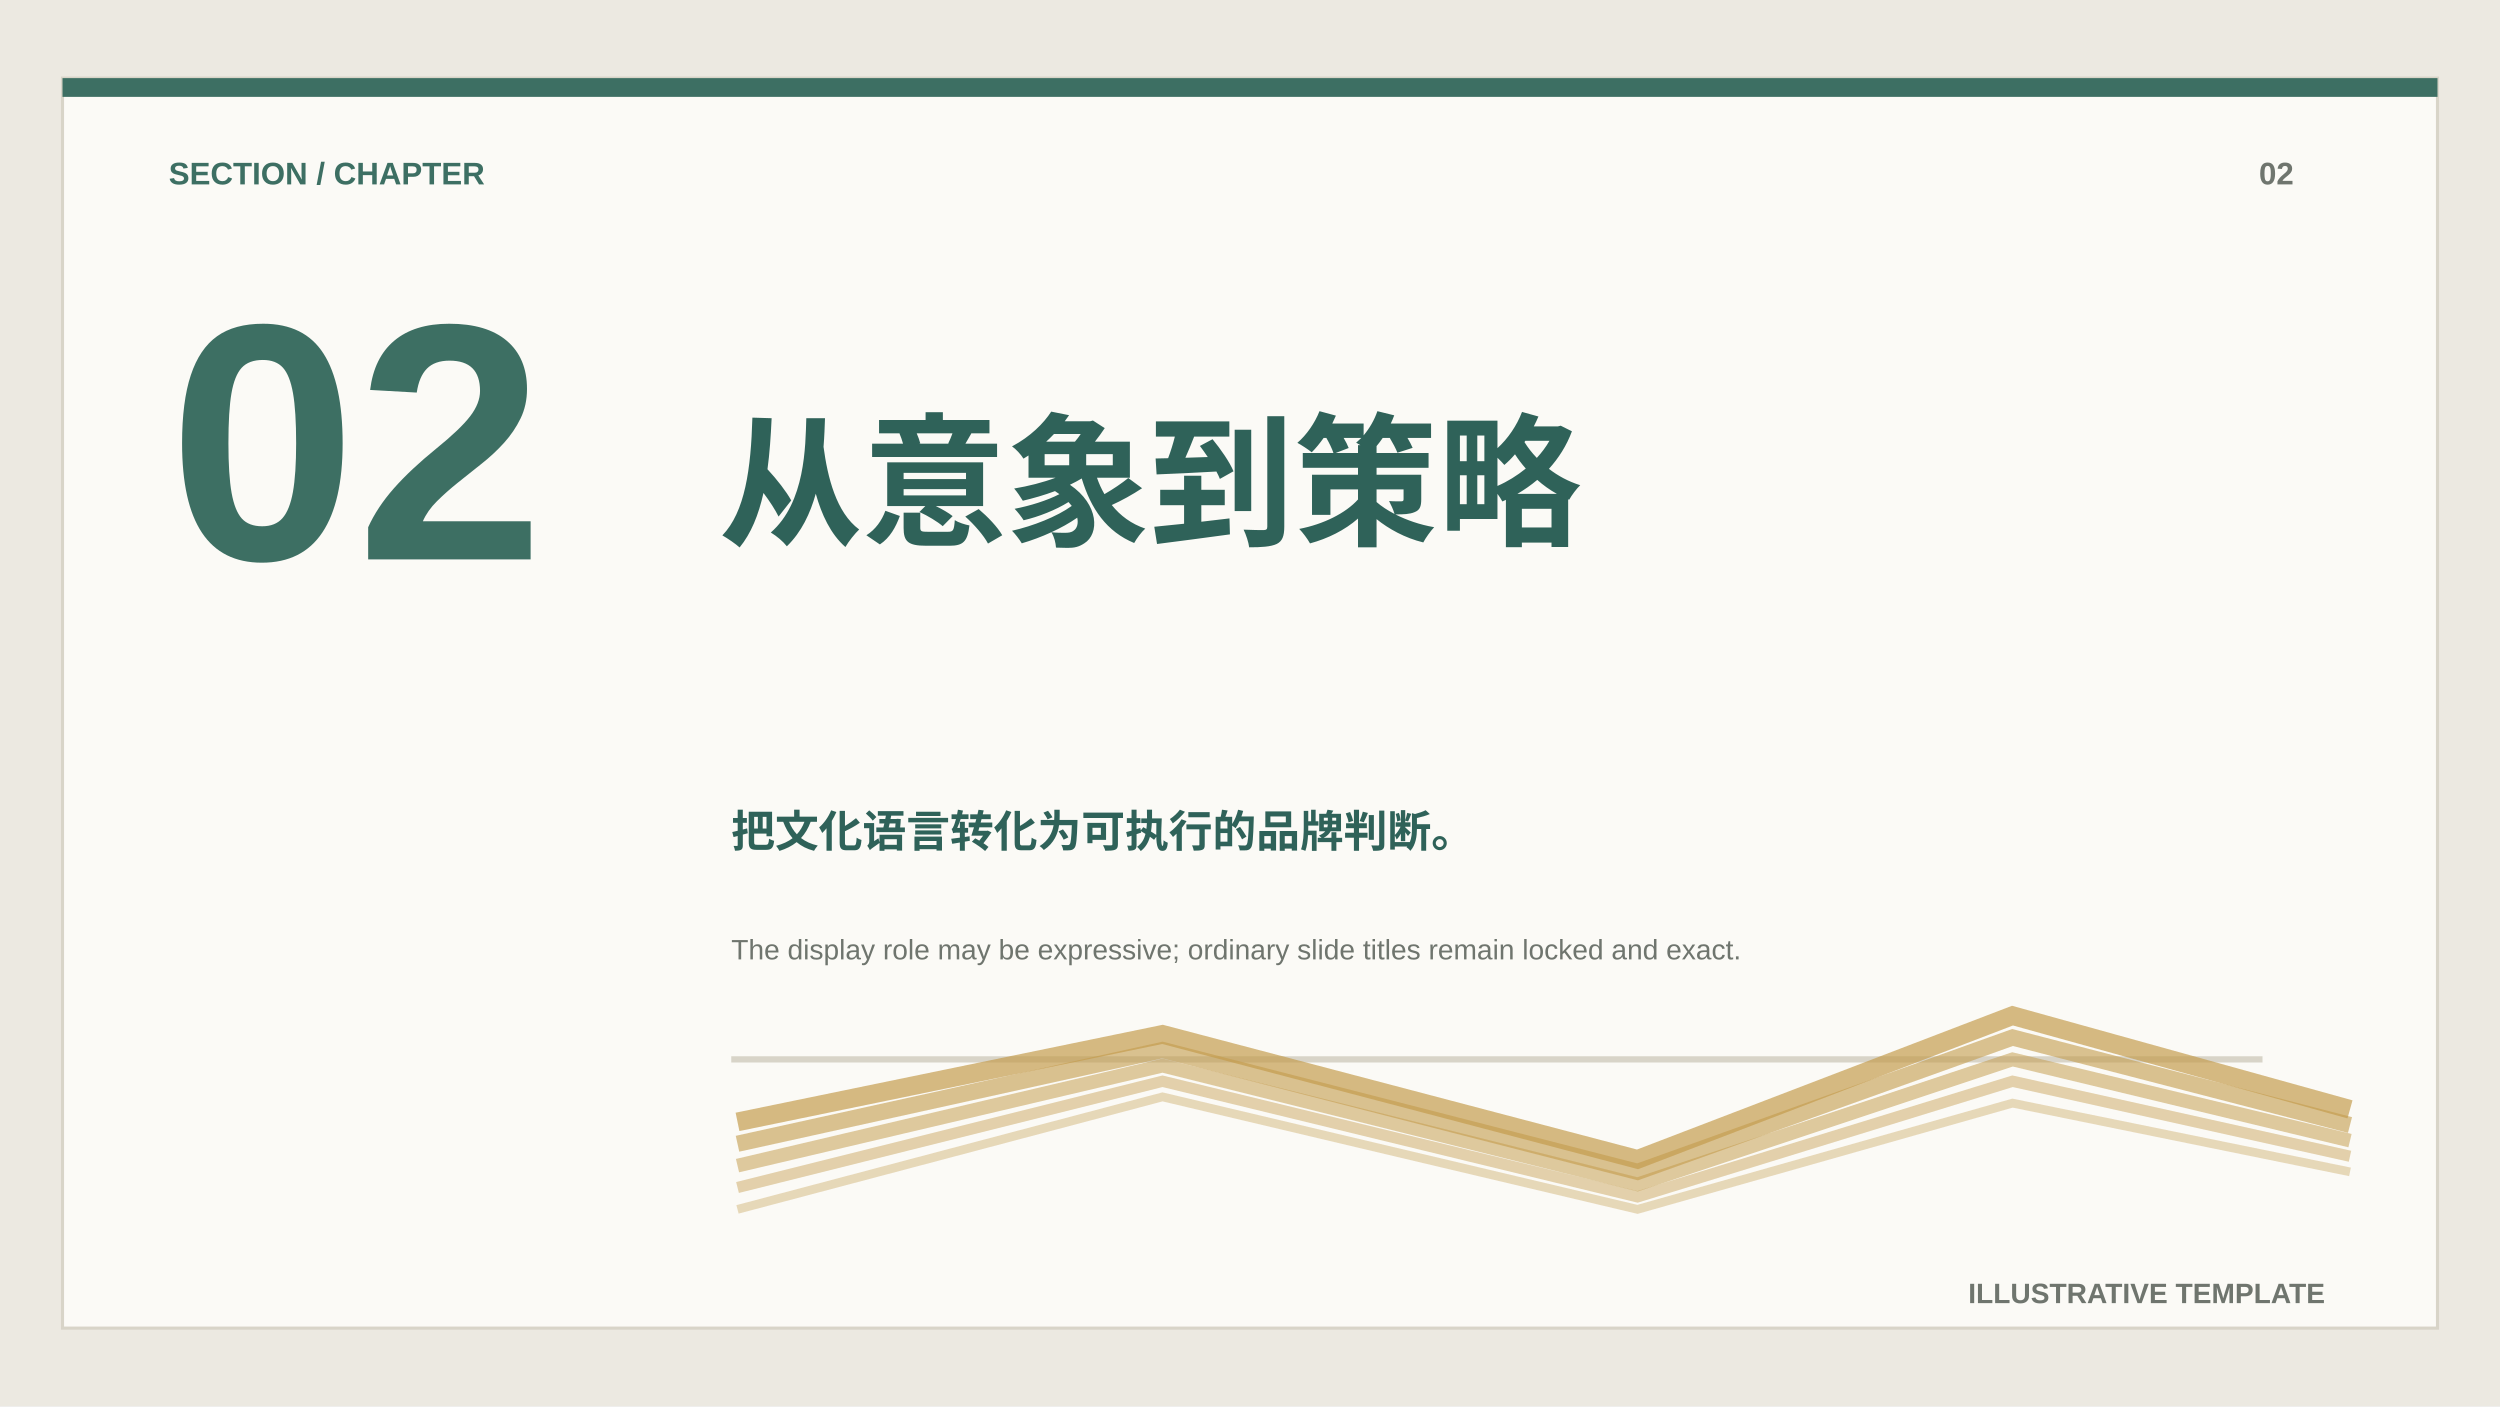
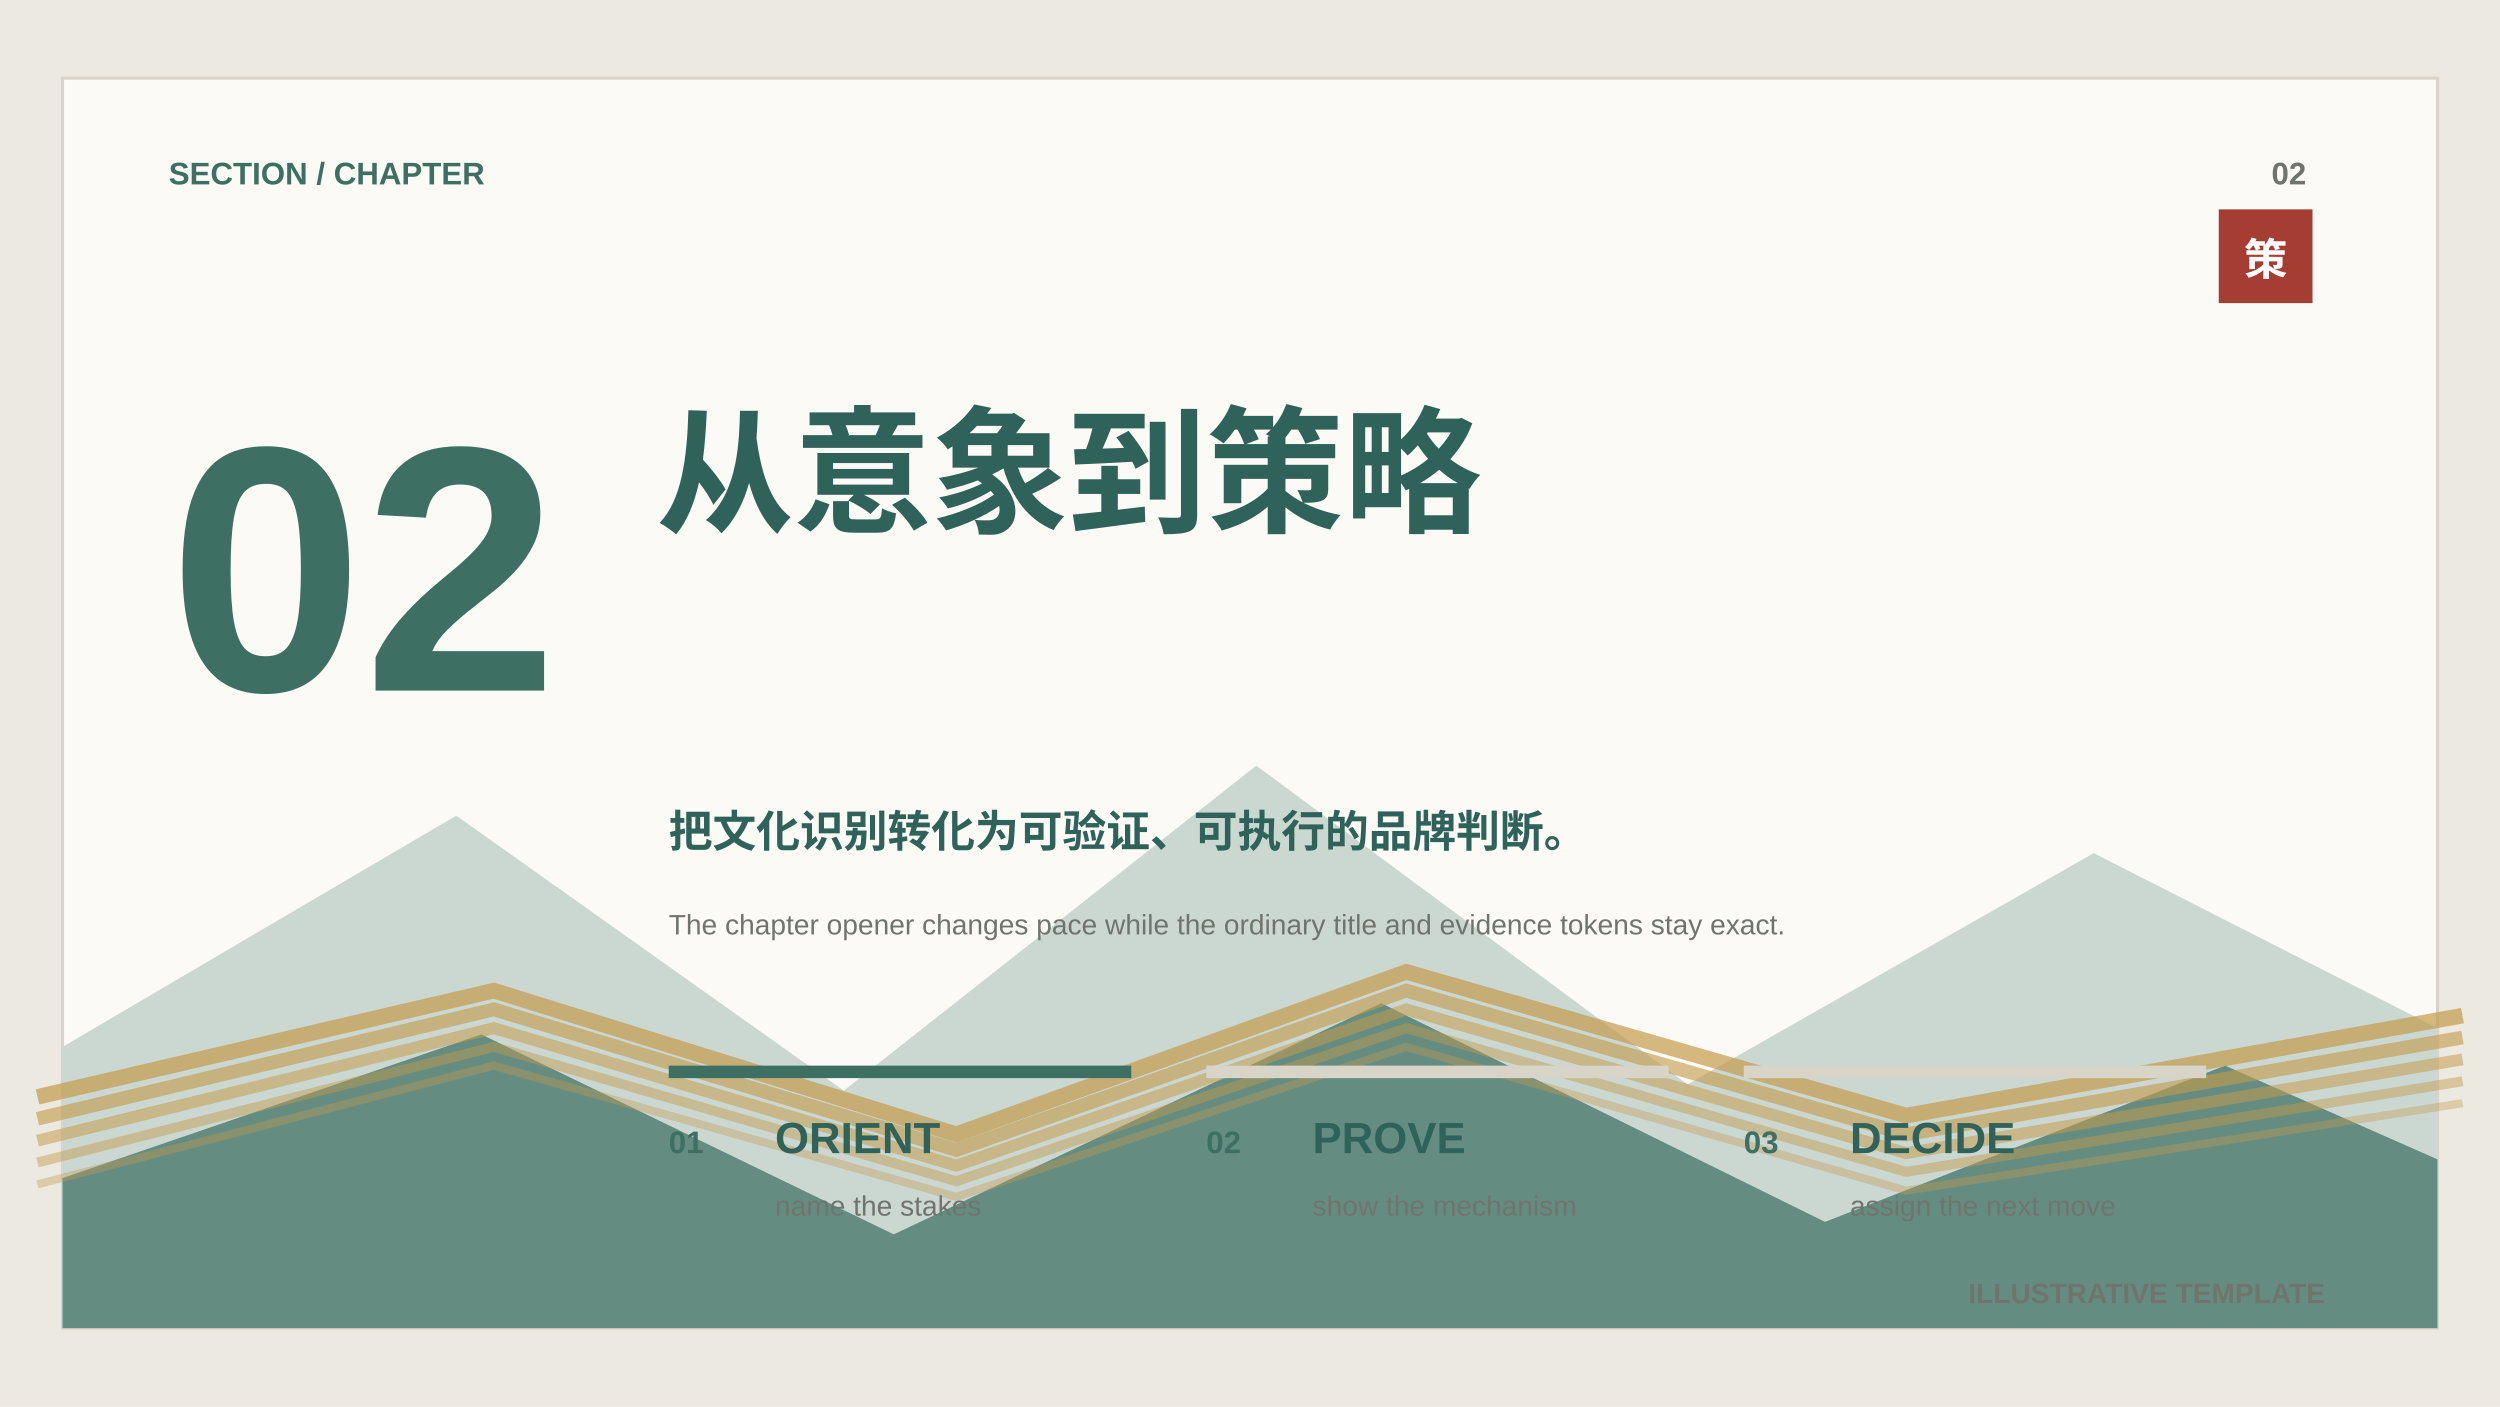
<svg xmlns="http://www.w3.org/2000/svg" width="1600" height="900" viewBox="0 0 1600 900">
  <rect x="0" y="0" width="1600" height="900" rx="0" fill="#ECE9E1" stroke="none" stroke-width="0" />
  <g transform="translate(40 50) scale(2)">
    <rect x="0" y="0" width="760" height="400" rx="0" fill="#FBFAF6" stroke="#D8D4C8" stroke-width="1" />
-     <rect x="0" y="0" width="760" height="6" rx="0" fill="#3D6F63" stroke="none" stroke-width="0" />
+     <polygon points="0,400 0,310 126,236 250,324 382,220 520,322 650,248 760,304 760,400" fill="#CBD7D1" />
+     <polygon points="0,400 0,352 134,306 266,370 422,296 564,366 692,316 760,346 760,400" fill="#3D6F63" opacity="0.72" />
+     <rect x="690" y="42" width="30" height="30" rx="0" fill="#A53D32" stroke="none" stroke-width="0" />
+     <text data-role="quote" x="705" y="63" font-family="STXingkai, FZShuTi, KaiTi, serif" font-size="14" font-weight="700" fill="#FFFFFF" text-anchor="middle">
+       <tspan x="705" dy="0">策</tspan>
+     </text>
+     <polyline points="-8,326 138,292 286,338 430,286 590,332 768,300" fill="none" stroke="#C39B4B" stroke-width="5" opacity="0.7" />
+     <polyline points="-8,333 138,298 286,343 430,292 590,338 768,307" fill="none" stroke="#C39B4B" stroke-width="4.4" opacity="0.62" />
+     <polyline points="-8,340 138,304 286,348 430,298 590,344 768,314" fill="none" stroke="#C39B4B" stroke-width="3.8" opacity="0.54" />
+     <polyline points="-8,347 138,310 286,353 430,304 590,350 768,321" fill="none" stroke="#C39B4B" stroke-width="3.2" opacity="0.46" />
+     <polyline points="-8,354 138,316 286,358 430,310 590,356 768,328" fill="none" stroke="#C39B4B" stroke-width="2.6" opacity="0.38" />
    <text data-role="label" x="34" y="34" font-family="Microsoft YaHei, Noto Sans SC, Arial, sans-serif" font-size="10" font-weight="700" fill="#3D6F63" text-anchor="start">
      <tspan x="34" dy="0">SECTION / CHAPTER</tspan>
    </text>
-     <text data-role="page-number" x="714" y="34" font-family="Microsoft YaHei, Noto Sans SC, Arial, sans-serif" font-size="10" font-weight="700" fill="#6F756E" text-anchor="end">
-       <tspan x="714" dy="0">02</tspan>
+     <text data-role="page-number" x="718" y="34" font-family="Microsoft YaHei, Noto Sans SC, Arial, sans-serif" font-size="10" font-weight="700" fill="#6F756E" text-anchor="end">
+       <tspan x="718" dy="0">02</tspan>
    </text>
-     <text data-role="metric" x="34" y="154" font-family="Microsoft YaHei, Noto Sans SC, Arial, sans-serif" font-size="108" font-weight="700" fill="#3D6F63" text-anchor="start">
+     <text data-role="metric" x="34" y="196" font-family="Microsoft YaHei, Noto Sans SC, Arial, sans-serif" font-size="112" font-weight="700" fill="#3D6F63" text-anchor="start">
      <tspan x="34" dy="0">02</tspan>
    </text>
-     <text data-role="deck-title" x="210" y="146" font-family="STXingkai, FZShuTi, KaiTi, serif" font-size="46" font-weight="700" fill="#2F6259" text-anchor="start">
-       <tspan x="210" dy="0">从意象到策略</tspan>
+     <text data-role="deck-title" x="190" y="142" font-family="STXingkai, FZShuTi, KaiTi, serif" font-size="44" font-weight="700" fill="#2F6259" text-anchor="start">
+       <tspan x="190" dy="0">从意象到策略</tspan>
    </text>
-     <text data-role="subheading" x="214" y="246" font-family="Microsoft YaHei, Noto Sans SC, Arial, sans-serif" font-size="14" font-weight="700" fill="#2F6259" text-anchor="start">
-       <tspan x="214" dy="0">把文化语言转化为可执行的品牌判断。</tspan>
+     <text data-role="subheading" x="194" y="246" font-family="Microsoft YaHei, Noto Sans SC, Arial, sans-serif" font-size="14" font-weight="700" fill="#2F6259" text-anchor="start">
+       <tspan x="194" dy="0">把文化识别转化为可验证、可执行的品牌判断。</tspan>
    </text>
-     <text data-role="body" x="214" y="282" font-family="Microsoft YaHei, Noto Sans SC, Arial, sans-serif" font-size="9" font-weight="400" fill="#6F756E" text-anchor="start">
-       <tspan x="214" dy="0">The display role may be expressive; ordinary slide titles remain locked and exact.</tspan>
+     <text data-role="body" x="194" y="274" font-family="Microsoft YaHei, Noto Sans SC, Arial, sans-serif" font-size="9" font-weight="400" fill="#6F756E" text-anchor="start">
+       <tspan x="194" dy="0">The chapter opener changes pace while the ordinary title and evidence tokens stay exact.</tspan>
    </text>
-     <line x1="214" y1="314" x2="704" y2="314" stroke="#D8D4C8" stroke-width="2" />
-     <polyline points="216,334 352,306 504,346 624,300 732,330" fill="none" stroke="#C39B4B" stroke-width="6" opacity="0.68" />
-     <polyline points="216,341 352,311 504,350 624,307 732,335" fill="none" stroke="#C39B4B" stroke-width="5.2" opacity="0.6" />
-     <polyline points="216,348 352,316 504,354 624,314 732,340" fill="none" stroke="#C39B4B" stroke-width="4.4" opacity="0.52" />
-     <polyline points="216,355 352,321 504,358 624,321 732,345" fill="none" stroke="#C39B4B" stroke-width="3.6" opacity="0.44" />
-     <polyline points="216,362 352,326 504,362 624,328 732,350" fill="none" stroke="#C39B4B" stroke-width="2.8" opacity="0.36" />
+     <line x1="194" y1="318" x2="342" y2="318" stroke="#3D6F63" stroke-width="4" />
+     <text data-role="label" x="194" y="344" font-family="Microsoft YaHei, Noto Sans SC, Arial, sans-serif" font-size="10" font-weight="700" fill="#3D6F63" text-anchor="start">
+       <tspan x="194" dy="0">01</tspan>
+     </text>
+     <text data-role="subheading" x="228" y="344" font-family="Microsoft YaHei, Noto Sans SC, Arial, sans-serif" font-size="14" font-weight="700" fill="#2F6259" text-anchor="start">
+       <tspan x="228" dy="0">ORIENT</tspan>
+     </text>
+     <text data-role="annotation" x="228" y="364" font-family="Microsoft YaHei, Noto Sans SC, Arial, sans-serif" font-size="9" font-weight="400" fill="#6F756E" text-anchor="start">
+       <tspan x="228" dy="0">name the stakes</tspan>
+     </text>
+     <line x1="366" y1="318" x2="514" y2="318" stroke="#D8D4C8" stroke-width="4" />
+     <text data-role="label" x="366" y="344" font-family="Microsoft YaHei, Noto Sans SC, Arial, sans-serif" font-size="10" font-weight="700" fill="#3D6F63" text-anchor="start">
+       <tspan x="366" dy="0">02</tspan>
+     </text>
+     <text data-role="subheading" x="400" y="344" font-family="Microsoft YaHei, Noto Sans SC, Arial, sans-serif" font-size="14" font-weight="700" fill="#2F6259" text-anchor="start">
+       <tspan x="400" dy="0">PROVE</tspan>
+     </text>
+     <text data-role="annotation" x="400" y="364" font-family="Microsoft YaHei, Noto Sans SC, Arial, sans-serif" font-size="9" font-weight="400" fill="#6F756E" text-anchor="start">
+       <tspan x="400" dy="0">show the mechanism</tspan>
+     </text>
+     <line x1="538" y1="318" x2="686" y2="318" stroke="#D8D4C8" stroke-width="4" />
+     <text data-role="label" x="538" y="344" font-family="Microsoft YaHei, Noto Sans SC, Arial, sans-serif" font-size="10" font-weight="700" fill="#3D6F63" text-anchor="start">
+       <tspan x="538" dy="0">03</tspan>
+     </text>
+     <text data-role="subheading" x="572" y="344" font-family="Microsoft YaHei, Noto Sans SC, Arial, sans-serif" font-size="14" font-weight="700" fill="#2F6259" text-anchor="start">
+       <tspan x="572" dy="0">DECIDE</tspan>
+     </text>
+     <text data-role="annotation" x="572" y="364" font-family="Microsoft YaHei, Noto Sans SC, Arial, sans-serif" font-size="9" font-weight="400" fill="#6F756E" text-anchor="start">
+       <tspan x="572" dy="0">assign the next move</tspan>
+     </text>
    <text data-role="source" x="724" y="392" font-family="Microsoft YaHei, Noto Sans SC, Arial, sans-serif" font-size="9" font-weight="700" fill="#6F756E" text-anchor="end">
      <tspan x="724" dy="0">ILLUSTRATIVE TEMPLATE</tspan>
    </text>
  </g>
</svg>
